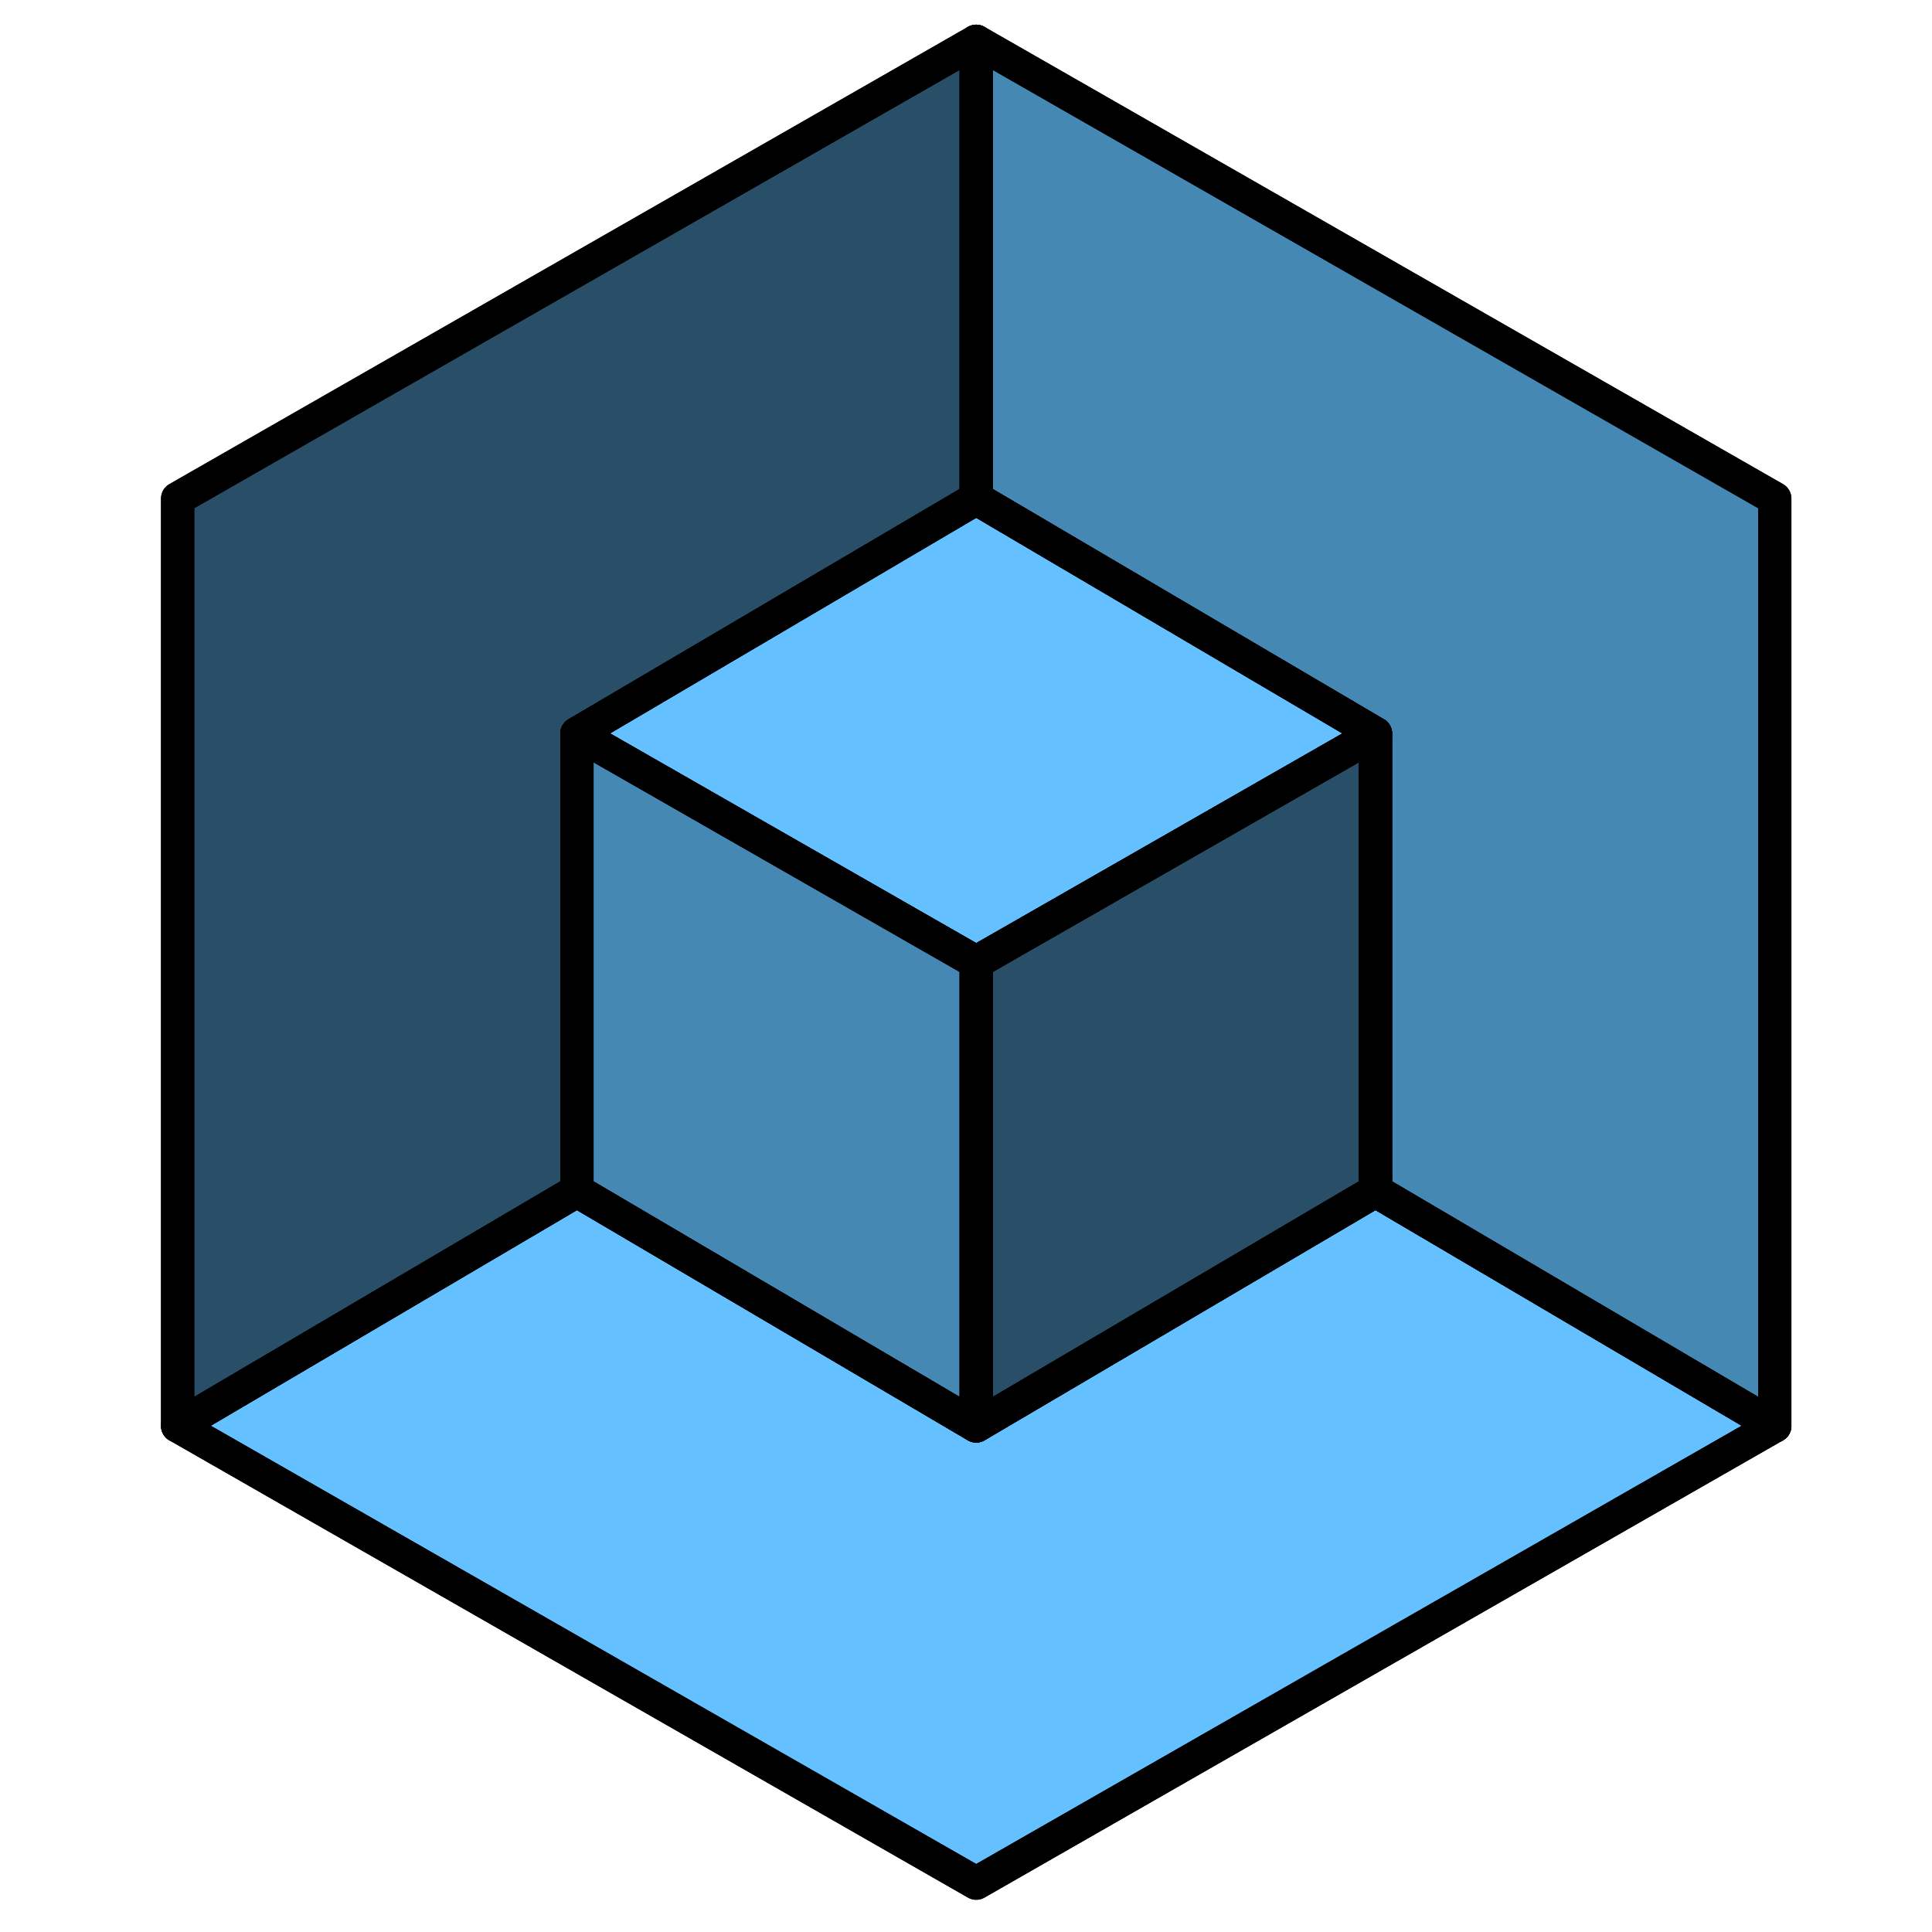
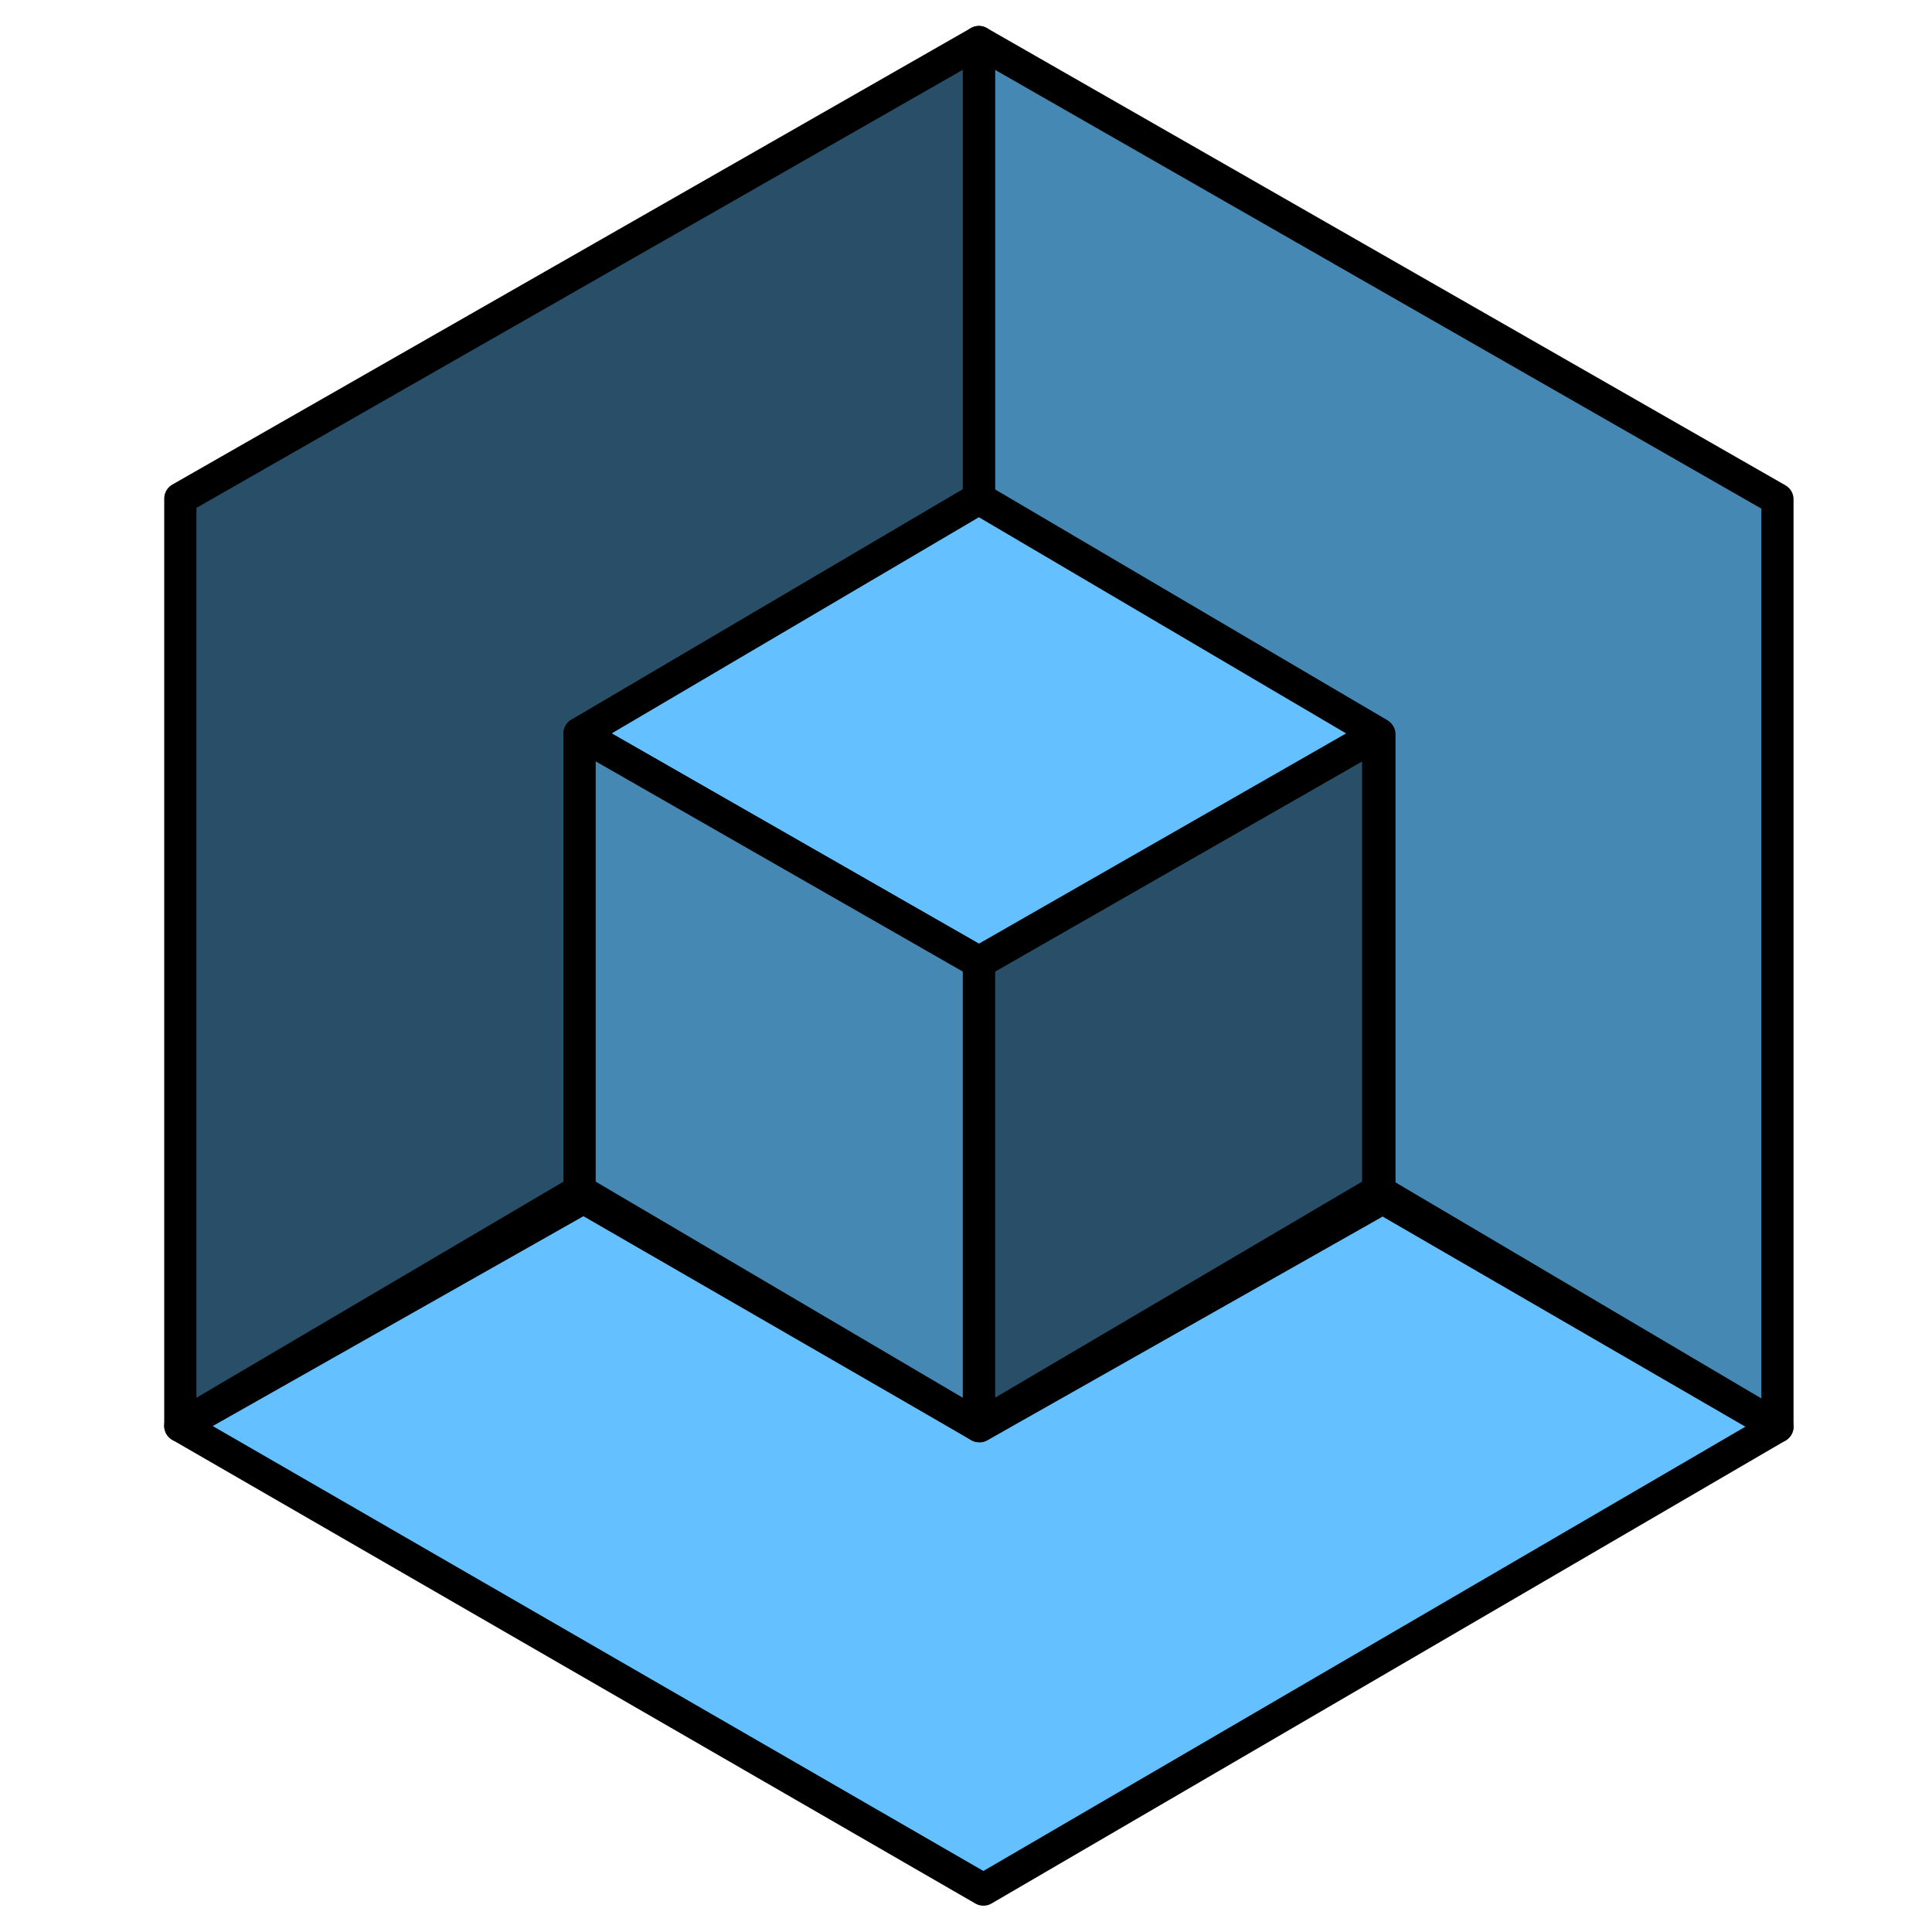
- <svg xmlns="http://www.w3.org/2000/svg" xmlns:xlink="http://www.w3.org/1999/xlink" xml:space="preserve" width="60" height="60">
-   <g transform="translate(4.317 -.117)">
-     <defs>
-       <path id="a" d="M-5-1h62v62H-5z" />
+ <svg xmlns="http://www.w3.org/2000/svg" xmlns:xlink="http://www.w3.org/1999/xlink" xml:space="preserve" width="60" height="60" version="1.1" id="svg100">
+   <defs id="defs104">
+     <clipPath id="d-5">
+       <use xlink:href="#c" overflow="visible" style="overflow:visible" width="100%" height="100%" id="use11-8" />
+     </clipPath>
+   </defs>
+   <g transform="translate(4.4,-0.117)" id="g98">
+     <defs id="defs3">
+       <path id="a" d="M -5,-1 H 57 V 61 H -5 Z" />
    </defs>
    <clipPath id="b">
-       <use xlink:href="#a" overflow="visible" style="overflow:visible" width="100%" height="100%" />
+       <use xlink:href="#a" overflow="visible" style="overflow:visible" width="100%" height="100%" id="use5" x="0" y="0" />
    </clipPath>
-     <g clip-path="url(#b)">
-       <defs>
-         <path id="c" d="M-5-1h62v62H-5z" />
+     <g clip-path="url(#b)" id="g96">
+       <defs id="defs9">
+         <path id="c" d="M -5,-1 H 57 V 61 H -5 Z" />
      </defs>
      <clipPath id="d">
-         <use xlink:href="#c" overflow="visible" style="overflow:visible" width="100%" height="100%" />
+         <use xlink:href="#c" overflow="visible" style="overflow:visible" width="100%" height="100%" id="use11" x="0" y="0" />
      </clipPath>
-       <path clip-path="url(#d)" style="fill:#64c0ff" d="m38.4 37.1 12.4 7.3L26 58.6 1.2 44.4l12.4-7.3L26 44.4l12.4-7.3L26 44.4l-12.4-7.3" />
-       <path clip-path="url(#d)" style="fill:none;stroke:#000;stroke-width:1.033;stroke-linecap:round;stroke-linejoin:round;stroke-miterlimit:10" d="m38.4 37.1 12.4 7.3L26 58.6 1.2 44.4l12.4-7.3L26 44.4l12.4-7.3L26 44.4l-12.4-7.3" />
-       <path clip-path="url(#d)" style="fill:#64c0ff" d="M38.4 22.9 26 15.6V1.4l24.8 14.2v28.8l-12.4-7.3z" />
-       <path clip-path="url(#d)" style="fill:none;stroke:#000;stroke-width:1.033;stroke-linecap:round;stroke-linejoin:round;stroke-miterlimit:10" d="M38.4 22.9 26 15.6V1.4l24.8 14.2v28.8l-12.4-7.3z" />
-       <path clip-path="url(#d)" style="fill:#64c0ff" d="M26 30v14.4l12.4-7.3V22.9z" />
-       <path clip-path="url(#d)" style="fill:none;stroke:#000;stroke-width:1.033;stroke-linecap:round;stroke-linejoin:round;stroke-miterlimit:10" d="M26 30v14.4l12.4-7.3V22.9z" />
-       <path clip-path="url(#d)" style="fill:#64c0ff" d="M13.6 37.1V22.9L26 15.6V1.4L1.2 15.6v28.8z" />
-       <path clip-path="url(#d)" style="fill:none;stroke:#000;stroke-width:1.033;stroke-linecap:round;stroke-linejoin:round;stroke-miterlimit:10" d="M13.6 37.1V22.9L26 15.6V1.4L1.2 15.6v28.8z" />
-       <path clip-path="url(#d)" style="fill:#64c0ff" d="m26 15.6-12.4 7.3L26 30l12.4-7.1z" />
-       <path clip-path="url(#d)" style="fill:none;stroke:#000;stroke-width:1.033;stroke-linecap:round;stroke-linejoin:round;stroke-miterlimit:10" d="m26 15.6-12.4 7.3L26 30l12.4-7.1z" />
-       <path clip-path="url(#d)" style="fill:#64c0ff" d="M13.6 22.9 26 30v14.4l-12.4-7.3z" />
-       <path clip-path="url(#d)" style="fill:none;stroke:#000;stroke-width:1.033;stroke-linecap:round;stroke-linejoin:round;stroke-miterlimit:10" d="M13.6 22.9 26 30v14.4l-12.4-7.3z" />
-       <g clip-path="url(#d)">
-         <defs>
-           <path id="e" d="M-5-1h62v62H-5z" />
-         </defs>
-         <clipPath id="f">
-           <use xlink:href="#e" overflow="visible" style="overflow:visible" width="100%" height="100%" />
-         </clipPath>
-         <g clip-path="url(#f)" style="opacity:.3">
-           <defs>
-             <path id="g" d="M26 1.4h24.8v43H26z" />
-           </defs>
-           <clipPath id="h">
-             <use xlink:href="#g" overflow="visible" style="overflow:visible" width="100%" height="100%" />
-           </clipPath>
-           <path clip-path="url(#h)" style="fill:#010202" d="M38.4 22.9 26 15.6V1.4l24.8 14.2v28.8l-12.4-7.3z" />
-         </g>
-         <g clip-path="url(#f)" style="opacity:.6">
-           <defs>
-             <path id="i" d="M26 22.9h12.4v21.5H26z" />
-           </defs>
-           <clipPath id="j">
-             <use xlink:href="#i" overflow="visible" style="overflow:visible" width="100%" height="100%" />
-           </clipPath>
-           <path clip-path="url(#j)" style="fill:#010202" d="M26 30v14.4l12.4-7.3V22.9z" />
-         </g>
-         <g clip-path="url(#f)" style="opacity:.6">
-           <defs>
-             <path id="k" d="M1.2 1.4H26v43H1.2z" />
-           </defs>
-           <clipPath id="l">
-             <use xlink:href="#k" overflow="visible" style="overflow:visible" width="100%" height="100%" />
-           </clipPath>
-           <path clip-path="url(#l)" style="fill:#010202" d="M13.6 37.1V22.9L26 15.6V1.4L1.2 15.6v28.8z" />
-         </g>
-         <g clip-path="url(#f)" style="opacity:.3">
-           <defs>
-             <path id="m" d="M13.6 22.9H26v21.5H13.6z" />
-           </defs>
-           <clipPath id="n">
-             <use xlink:href="#m" overflow="visible" style="overflow:visible" width="100%" height="100%" />
-           </clipPath>
-           <path clip-path="url(#n)" style="fill:#010202" d="M13.6 22.9 26 30v14.4l-12.4-7.3z" />
-         </g>
-       </g>
-       <path clip-path="url(#d)" style="fill:none;stroke:#000;stroke-width:1.033;stroke-linecap:round;stroke-linejoin:round;stroke-miterlimit:10" d="m38.4 37.1 12.4 7.3L26 58.6 1.2 44.4l12.4-7.3L26 44.4l12.4-7.3L26 44.4l-12.4-7.3" />
-       <path clip-path="url(#d)" style="fill:none;stroke:#000;stroke-width:1.033;stroke-linecap:round;stroke-linejoin:round;stroke-miterlimit:10" d="M38.4 22.9 26 15.6V1.4l24.8 14.2v28.8l-12.4-7.3z" />
-       <path clip-path="url(#d)" style="fill:none;stroke:#000;stroke-width:1.033;stroke-linecap:round;stroke-linejoin:round;stroke-miterlimit:10" d="M26 30v14.4l12.4-7.3V22.9zm-12.4 7.1V22.9L26 15.6V1.4L1.2 15.6v28.8z" />
-       <path clip-path="url(#d)" style="fill:none;stroke:#000;stroke-width:1.033;stroke-linecap:round;stroke-linejoin:round;stroke-miterlimit:10" d="m26 15.6-12.4 7.3L26 30l12.4-7.1z" />
-       <path clip-path="url(#d)" style="fill:none;stroke:#000;stroke-width:1.033;stroke-linecap:round;stroke-linejoin:round;stroke-miterlimit:10" d="M13.6 22.9 26 30v14.4l-12.4-7.3z" />
+       <path clip-path="url(#d)" style="fill:#4688b4;fill-opacity:1;stroke:#000000;stroke-width:1;stroke-linecap:round;stroke-linejoin:round;stroke-miterlimit:10;stroke-dasharray:none" d="M 38.4,22.9 25.961,15.6 V 1.4 l 24.8,14.2 V 44.4 L 38.4,37.1 Z" id="path20" transform="translate(0.03909208,0.0225695)" />
+       <path clip-path="url(#d-5)" style="fill:#64c0ff;fill-opacity:1;stroke:#000000;stroke-width:1;stroke-linecap:round;stroke-linejoin:round;stroke-miterlimit:10;stroke-dasharray:none" d="M 38.4,22.9 26,15.6 26.02,1.434 50.8,15.6 l 0,28.8 -12.4,-7.3 z" id="path20-5" transform="rotate(120,26,30.08171)" />
+       <path clip-path="url(#d)" style="fill:#294e67;fill-opacity:1;stroke:#000000;stroke-width:1;stroke-linecap:round;stroke-linejoin:round;stroke-miterlimit:10;stroke-dasharray:none" d="M 26,30 V 44.4 L 38.4,37.1 V 22.9 Z" id="path24" />
+       <path clip-path="url(#d)" style="fill:#294e67;fill-opacity:1;stroke:#000000;stroke-width:1;stroke-linecap:round;stroke-linejoin:round;stroke-miterlimit:10;stroke-dasharray:none" d="M 13.6,37.1 V 22.9 L 26,15.6 V 1.423 L 1.2,15.6 v 28.8 z" id="path28" />
+       <path clip-path="url(#d)" style="fill:#64c0ff;fill-opacity:1;stroke:#000000;stroke-width:1;stroke-linecap:round;stroke-linejoin:round;stroke-miterlimit:10;stroke-dasharray:none" d="M 26,15.6 13.6,22.9 26,30 38.4,22.9 Z" id="path92" />
+       <path clip-path="url(#d)" style="fill:#4688b4;fill-opacity:1;stroke:#000000;stroke-width:1;stroke-linecap:round;stroke-linejoin:round;stroke-miterlimit:10;stroke-dasharray:none" d="M 13.6,22.9 26,30 V 44.4 L 13.6,37.1 Z" id="path94" />
    </g>
  </g>
</svg>
